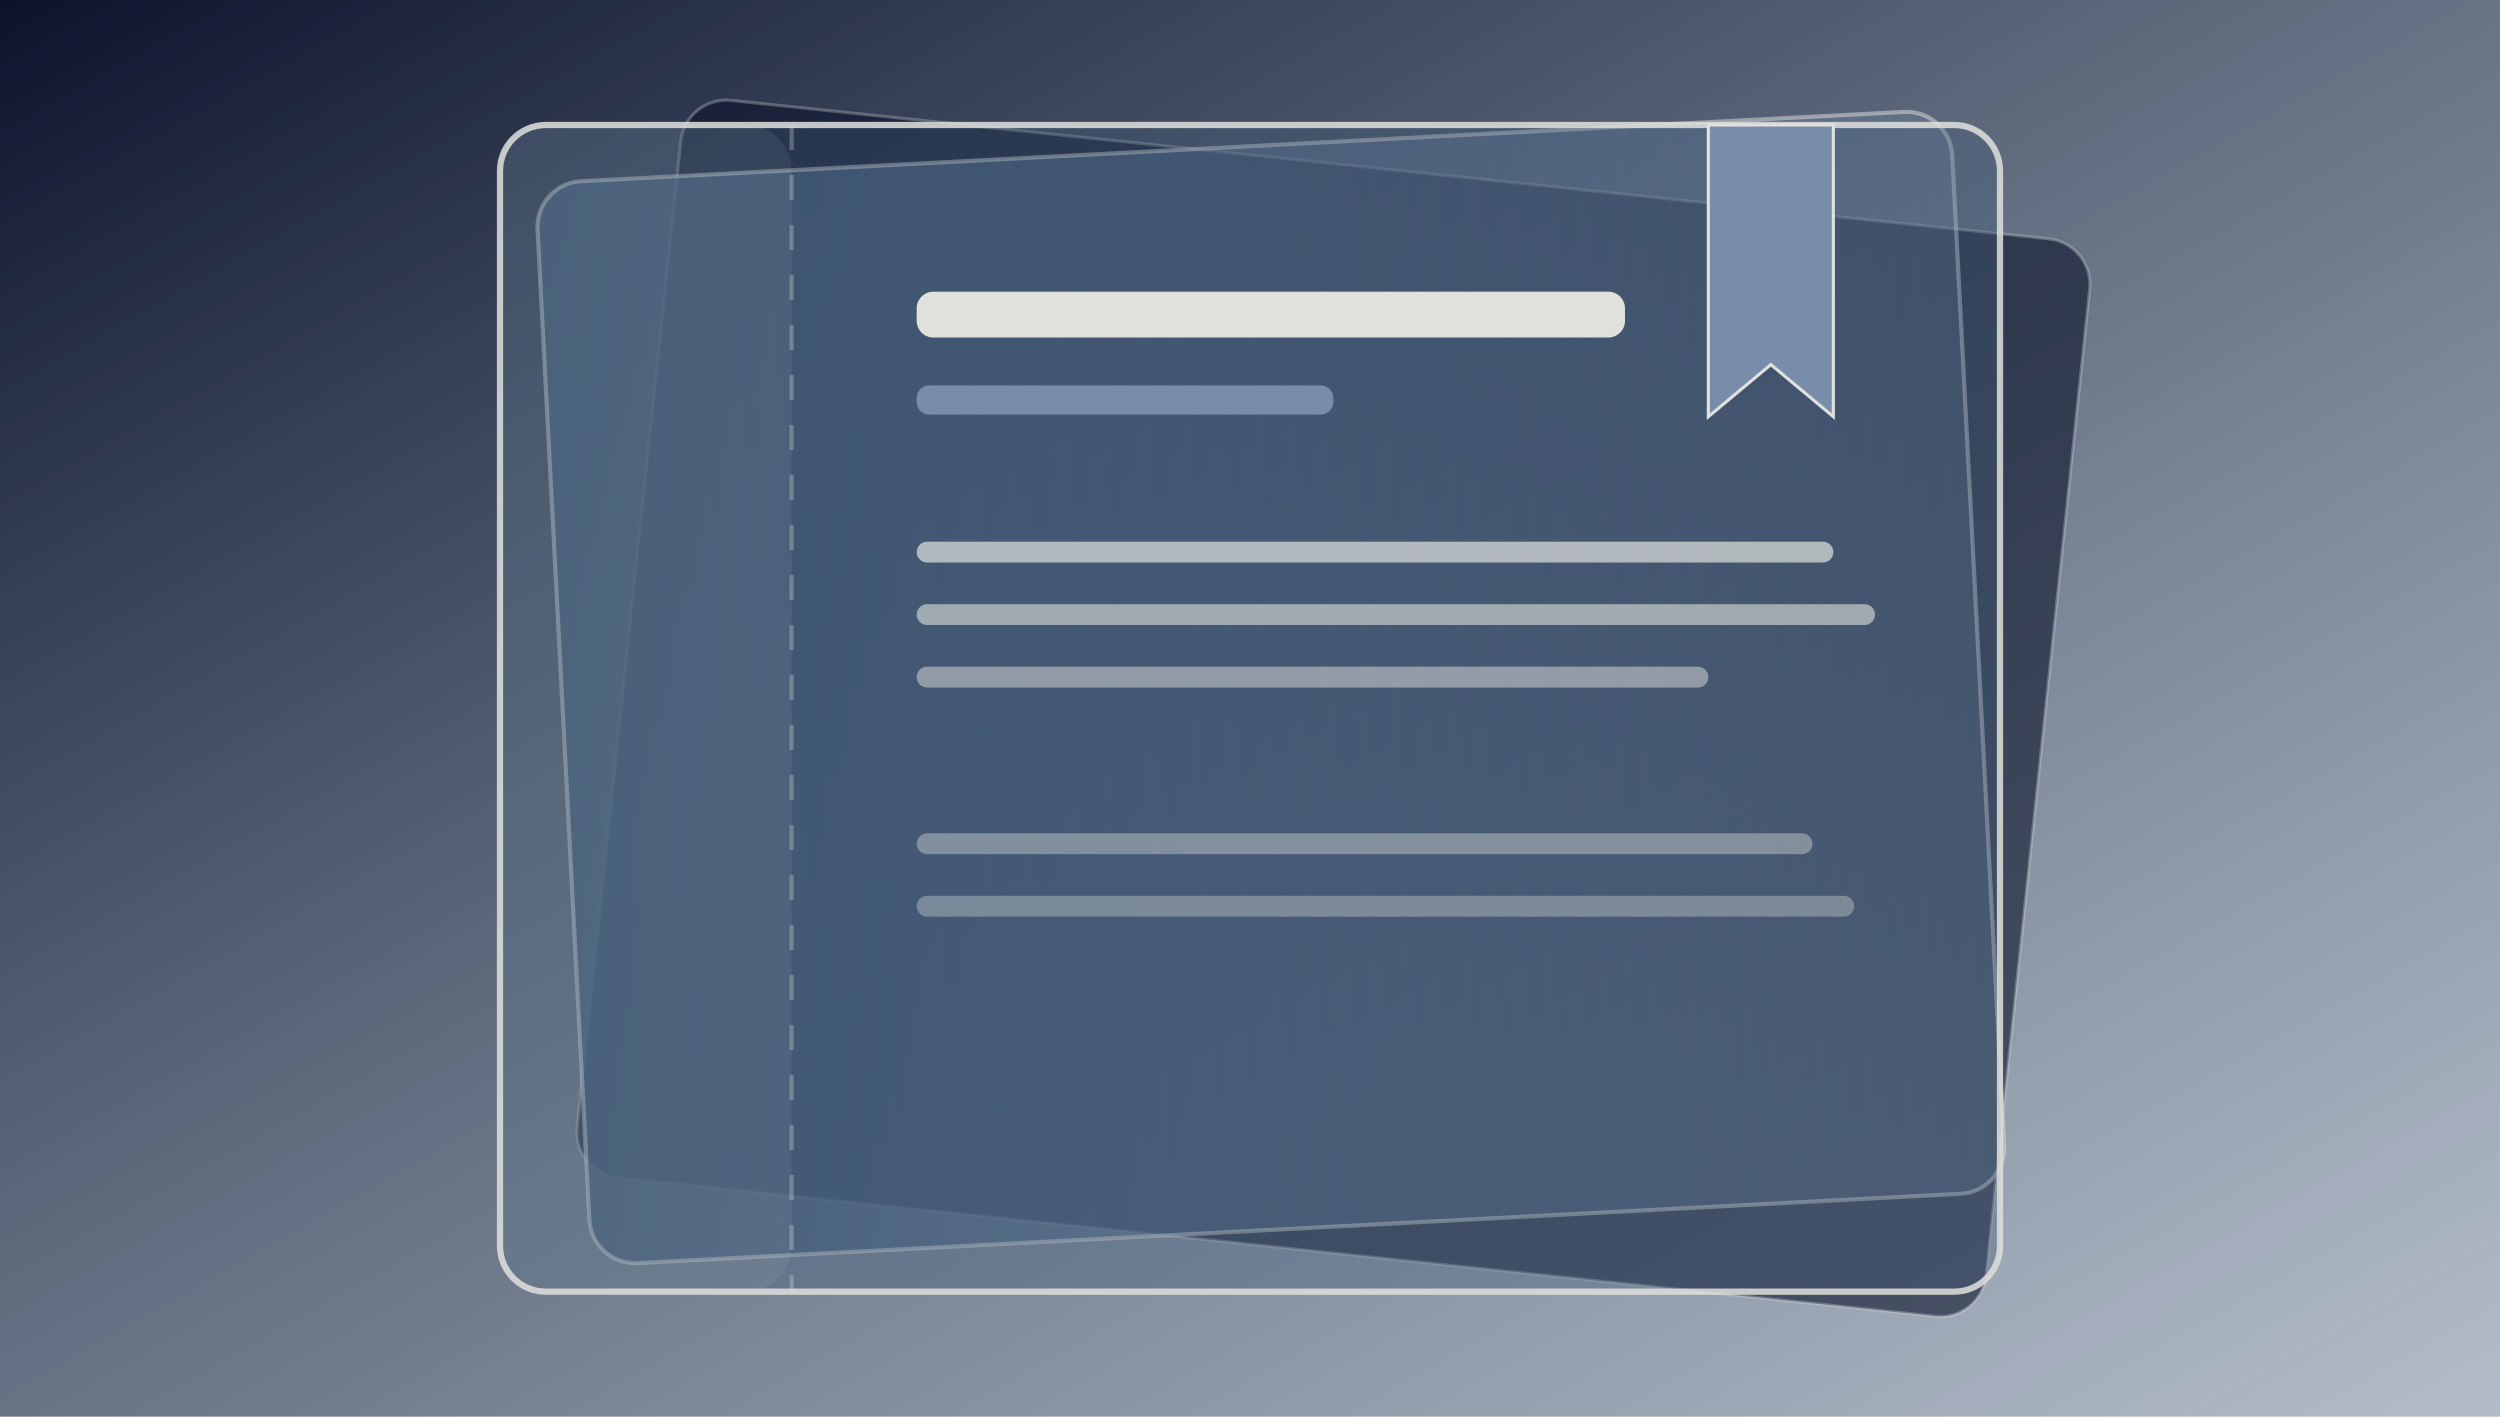
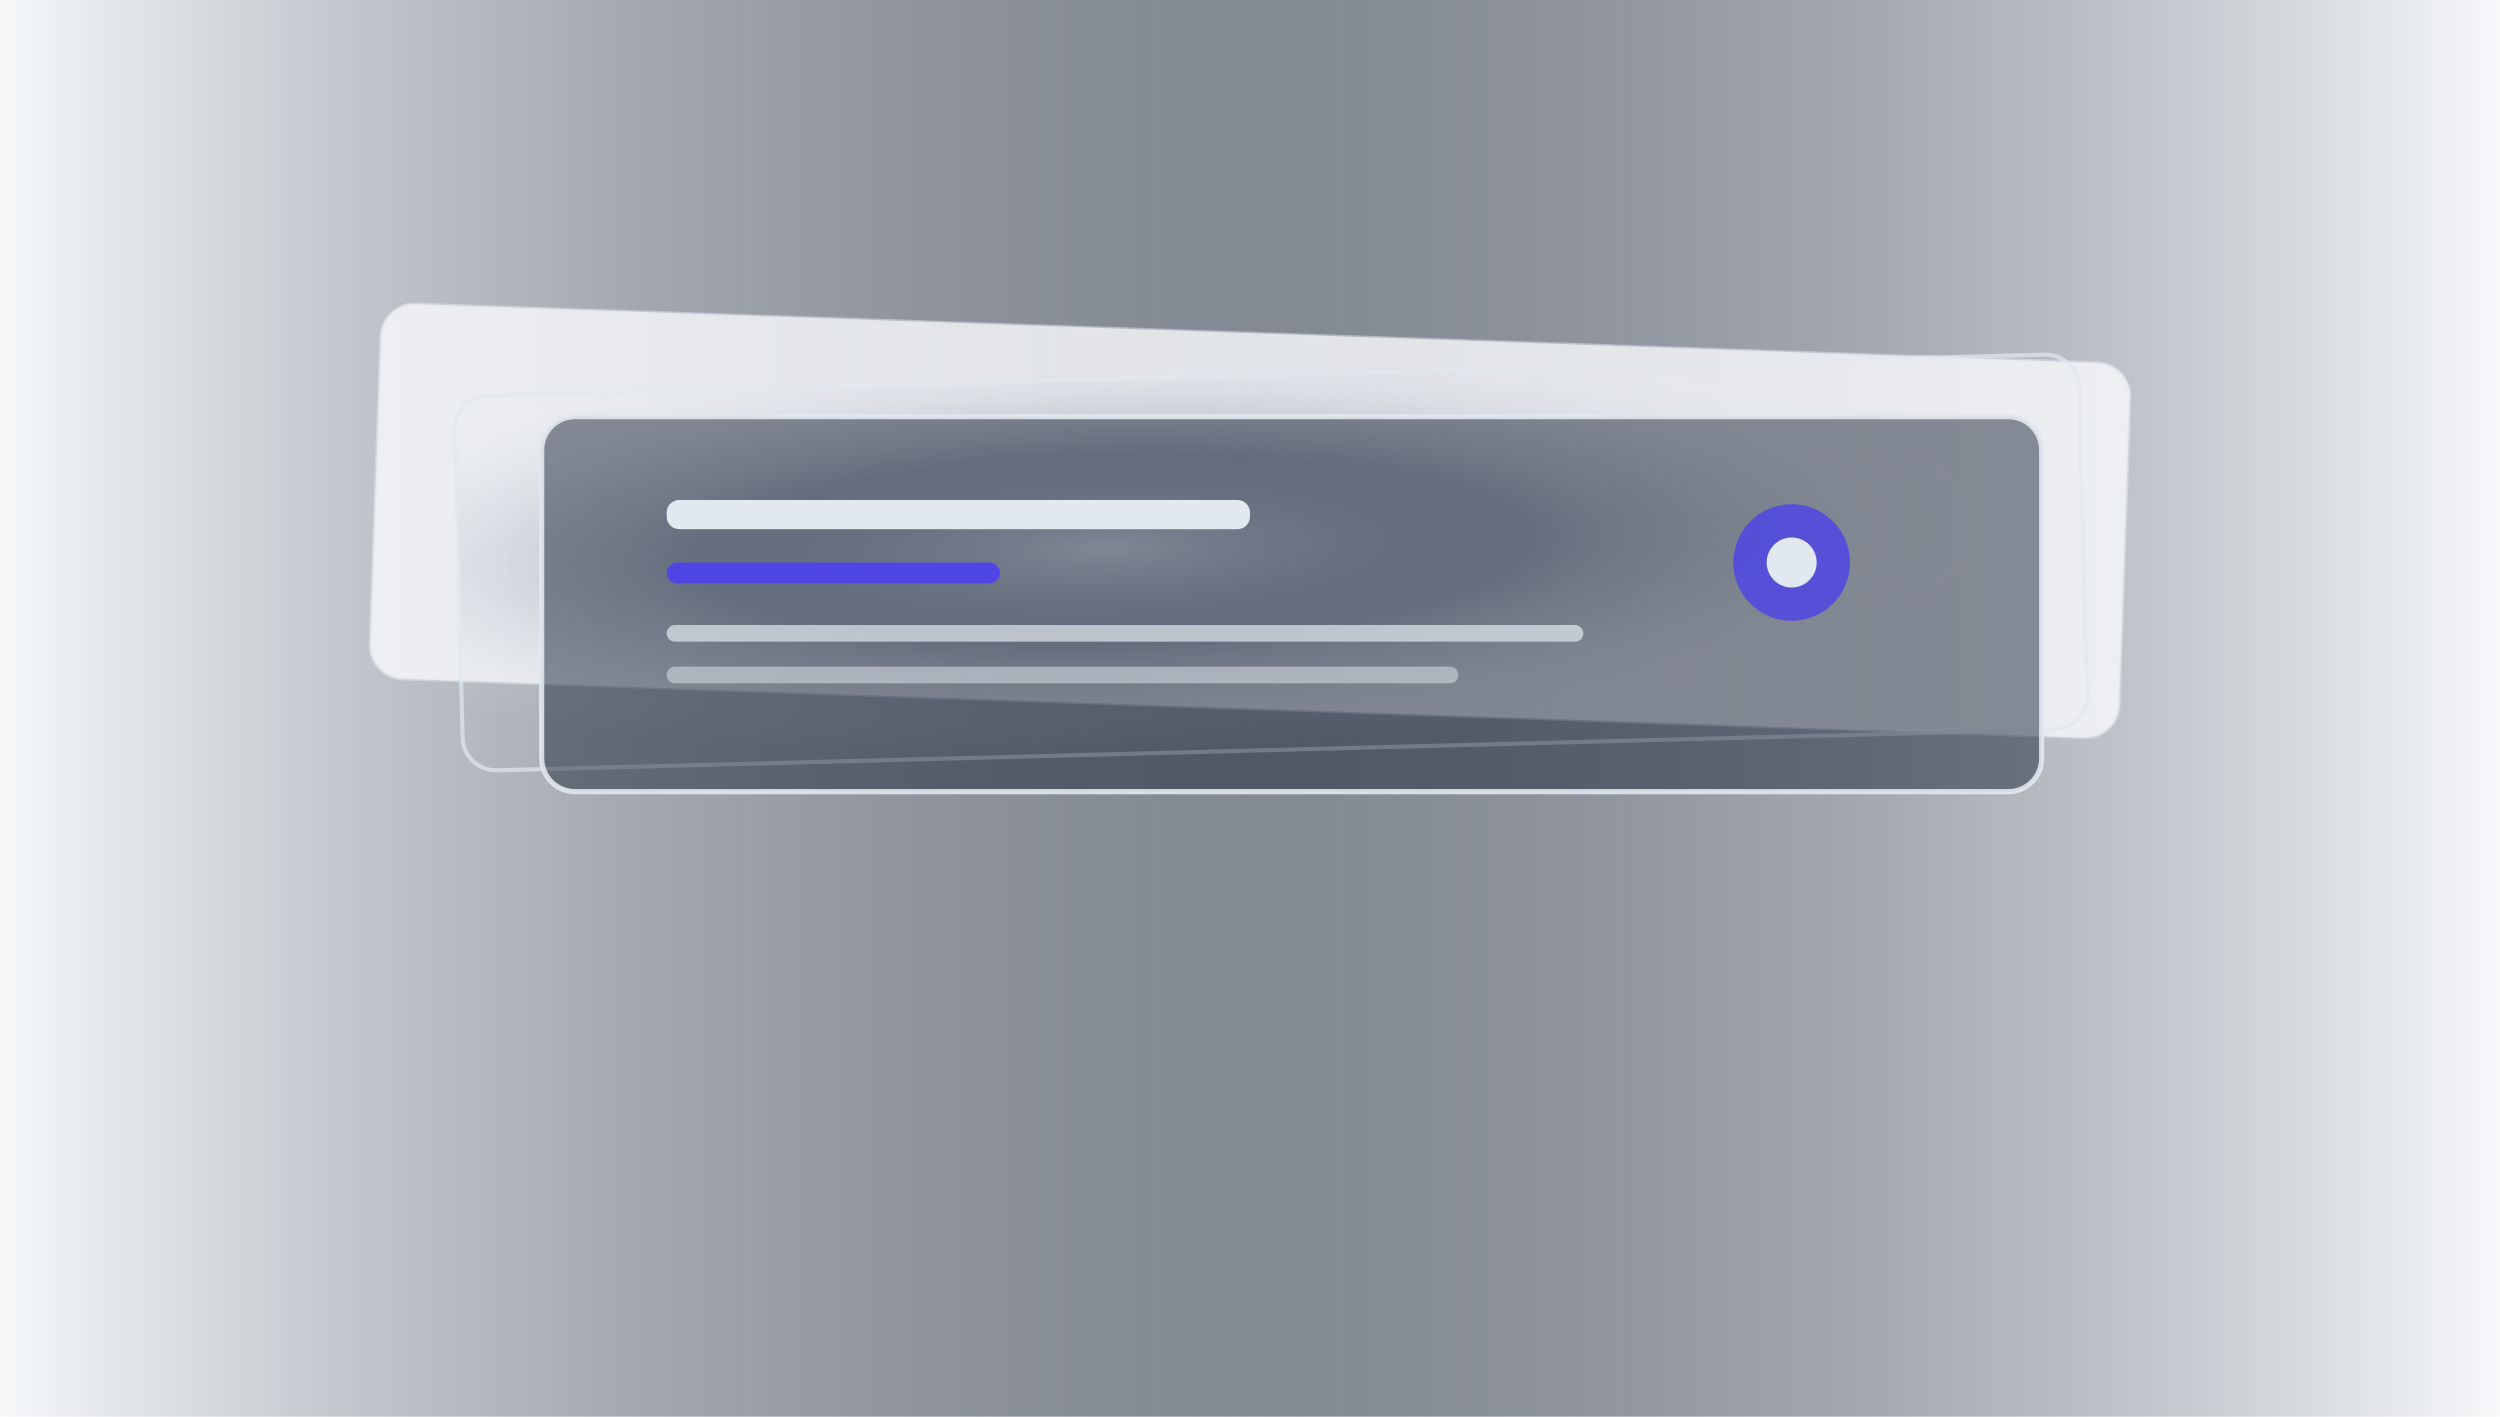
<svg xmlns="http://www.w3.org/2000/svg" viewBox="0 0 1200 680" preserveAspectRatio="xMidYMid slice" width="100%" height="100%">
  <defs>
-     <linearGradient id="g_publication_1" x1="0%" y1="0%" x2="100%" y2="100%">
-       <stop offset="0%" stop-color="#0b132b" />
-       <stop offset="100%" stop-color="#415a77" stop-opacity="0.4" />
+     <linearGradient id="grad_publication_1" x1="0%" y1="0%" x2="100%" y2="0%">
+       <stop offset="0%" stop-color="#F8FAFC" />
+       <stop offset="50%" stop-color="#1E293B" stop-opacity="0.55" />
+       <stop offset="100%" stop-color="#F8FAFC" />
    </linearGradient>
-     <linearGradient id="glow_publication_1" x1="0%" y1="0%" x2="100%" y2="0%">
-       <stop offset="0%" stop-color="#415a77" stop-opacity="0.85" />
-       <stop offset="100%" stop-color="#778da9" stop-opacity="0.25" />
-     </linearGradient>
+     <radialGradient id="glow_publication_1" cx="40%" cy="45%" r="55%">
+       <stop offset="0%" stop-color="#E2E8F0" stop-opacity="0.9" />
+       <stop offset="45%" stop-color="#64748B" stop-opacity="0.45" />
+       <stop offset="100%" stop-color="#F8FAFC" stop-opacity="0" />
+     </radialGradient>
  </defs>
-   <rect width="1200" height="680" fill="url(#g_publication_1)" />
-   <rect x="300" y="80" width="680" height="520" rx="22" transform="rotate(6 640 340)" fill="#0b132b" fill-opacity="0.6" stroke="#e0e1dd" stroke-width="1.5" stroke-opacity="0.3" />
-   <rect x="270" y="70" width="680" height="520" rx="22" transform="rotate(-3 610 330)" fill="url(#glow_publication_1)" stroke="#e0e1dd" stroke-width="2" stroke-opacity="0.5" />
-   <rect x="240" y="60" width="720" height="560" rx="22" fill="#415a77" fill-opacity="0.35" stroke="#e0e1dd" stroke-width="3" stroke-opacity="0.85" />
-   <line x1="380" y1="60" x2="380" y2="620" stroke="#e0e1dd" stroke-width="2" stroke-opacity="0.3" stroke-dasharray="12 12" />
-   <rect x="240" y="60" width="140" height="560" rx="22" fill="#e0e1dd" fill-opacity="0.08" />
-   <rect x="440" y="140" width="340" height="22" rx="8" fill="#e0e1dd" />
-   <rect x="440" y="185" width="200" height="14" rx="6" fill="#778da9" />
-   <rect x="440" y="260" width="440" height="10" rx="5" fill="#e0e1dd" fill-opacity="0.7" />
-   <rect x="440" y="290" width="460" height="10" rx="5" fill="#e0e1dd" fill-opacity="0.6" />
-   <rect x="440" y="320" width="380" height="10" rx="5" fill="#e0e1dd" fill-opacity="0.5" />
-   <rect x="440" y="400" width="430" height="10" rx="5" fill="#e0e1dd" fill-opacity="0.4" />
-   <rect x="440" y="430" width="450" height="10" rx="5" fill="#e0e1dd" fill-opacity="0.35" />
-   <path d="M 820 60 L 880 60 L 880 200 L 850 175 L 820 200 Z" fill="#778da9" stroke="#e0e1dd" stroke-width="1.5" />
+   <rect width="1200" height="680" fill="url(#grad_publication_1)" />
+   <rect x="180" y="160" width="840" height="180" rx="16" transform="rotate(2 600 250)" fill="#F8FAFC" fill-opacity="0.8" stroke="#E2E8F0" stroke-width="1.5" stroke-opacity="0.5" />
+   <rect x="220" y="180" width="780" height="180" rx="16" transform="rotate(-1.5 610 270)" fill="url(#glow_publication_1)" stroke="#E2E8F0" stroke-width="2" stroke-opacity="0.7" />
+   <rect x="260" y="200" width="720" height="180" rx="16" fill="#1E293B" fill-opacity="0.5" stroke="#E2E8F0" stroke-width="2.5" stroke-opacity="0.9" />
+   <rect x="320" y="240" width="280" height="14" rx="6" fill="#E2E8F0" />
+   <rect x="320" y="270" width="160" height="10" rx="5" fill="#4F46E5" />
+   <rect x="320" y="300" width="440" height="8" rx="4" fill="#E2E8F0" fill-opacity="0.7" />
+   <rect x="320" y="320" width="380" height="8" rx="4" fill="#E2E8F0" fill-opacity="0.5" />
+   <circle cx="860" cy="270" r="28" fill="#4F46E5" opacity="0.85" />
+   <circle cx="860" cy="270" r="12" fill="#E2E8F0" />
</svg>
